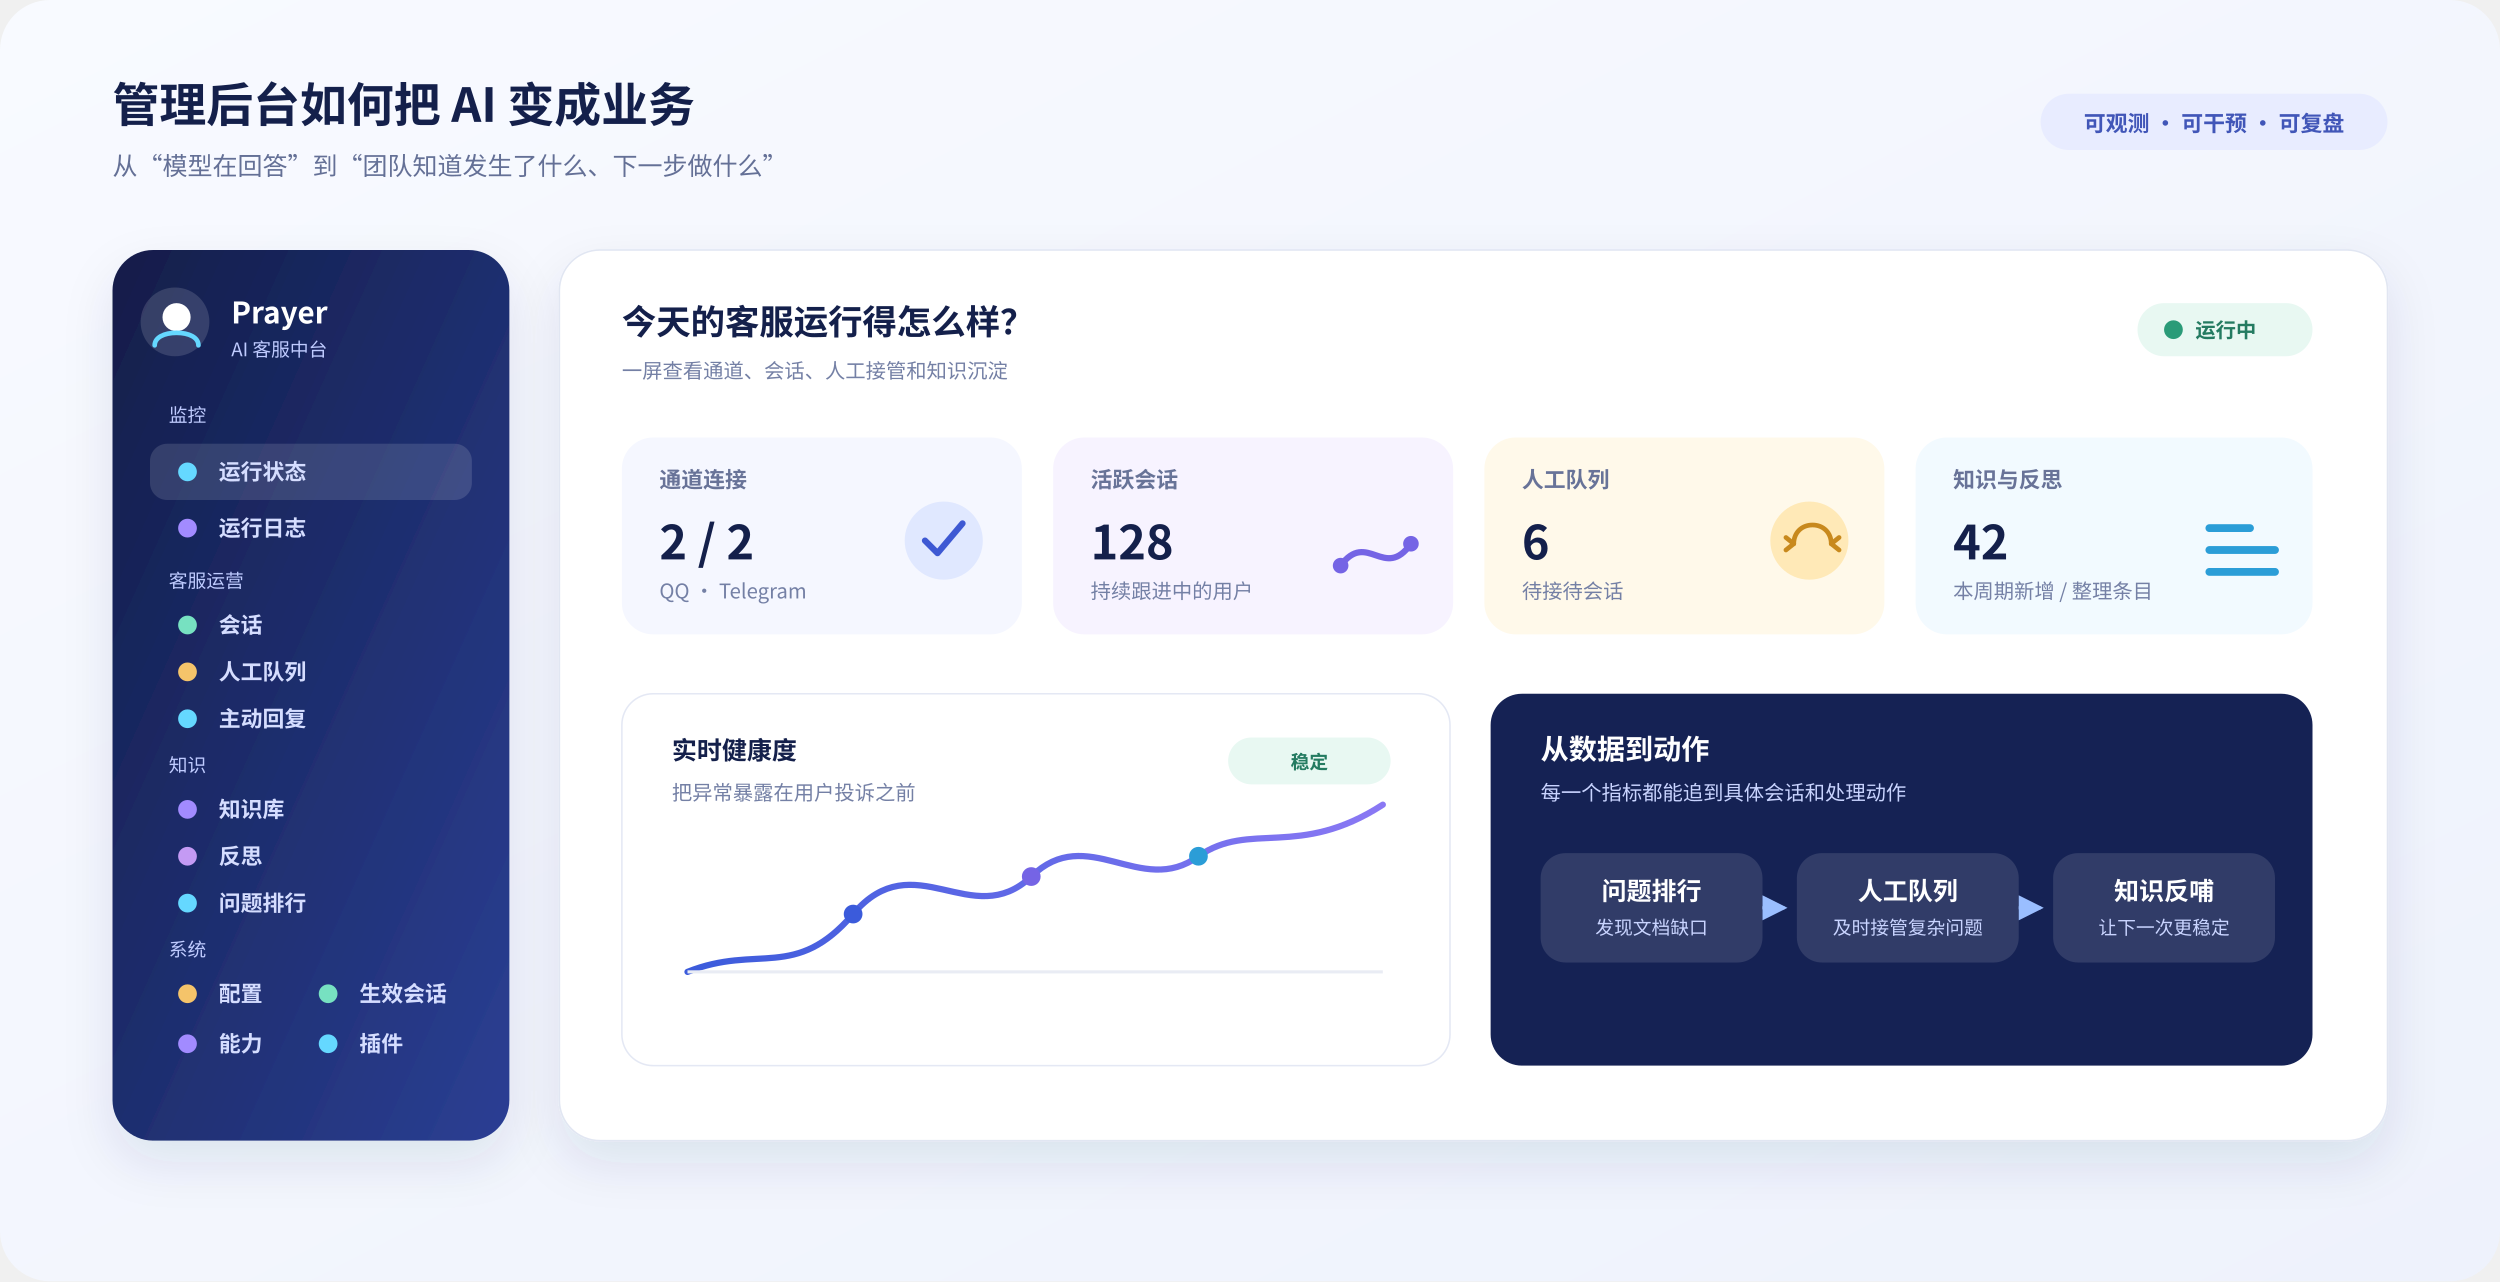
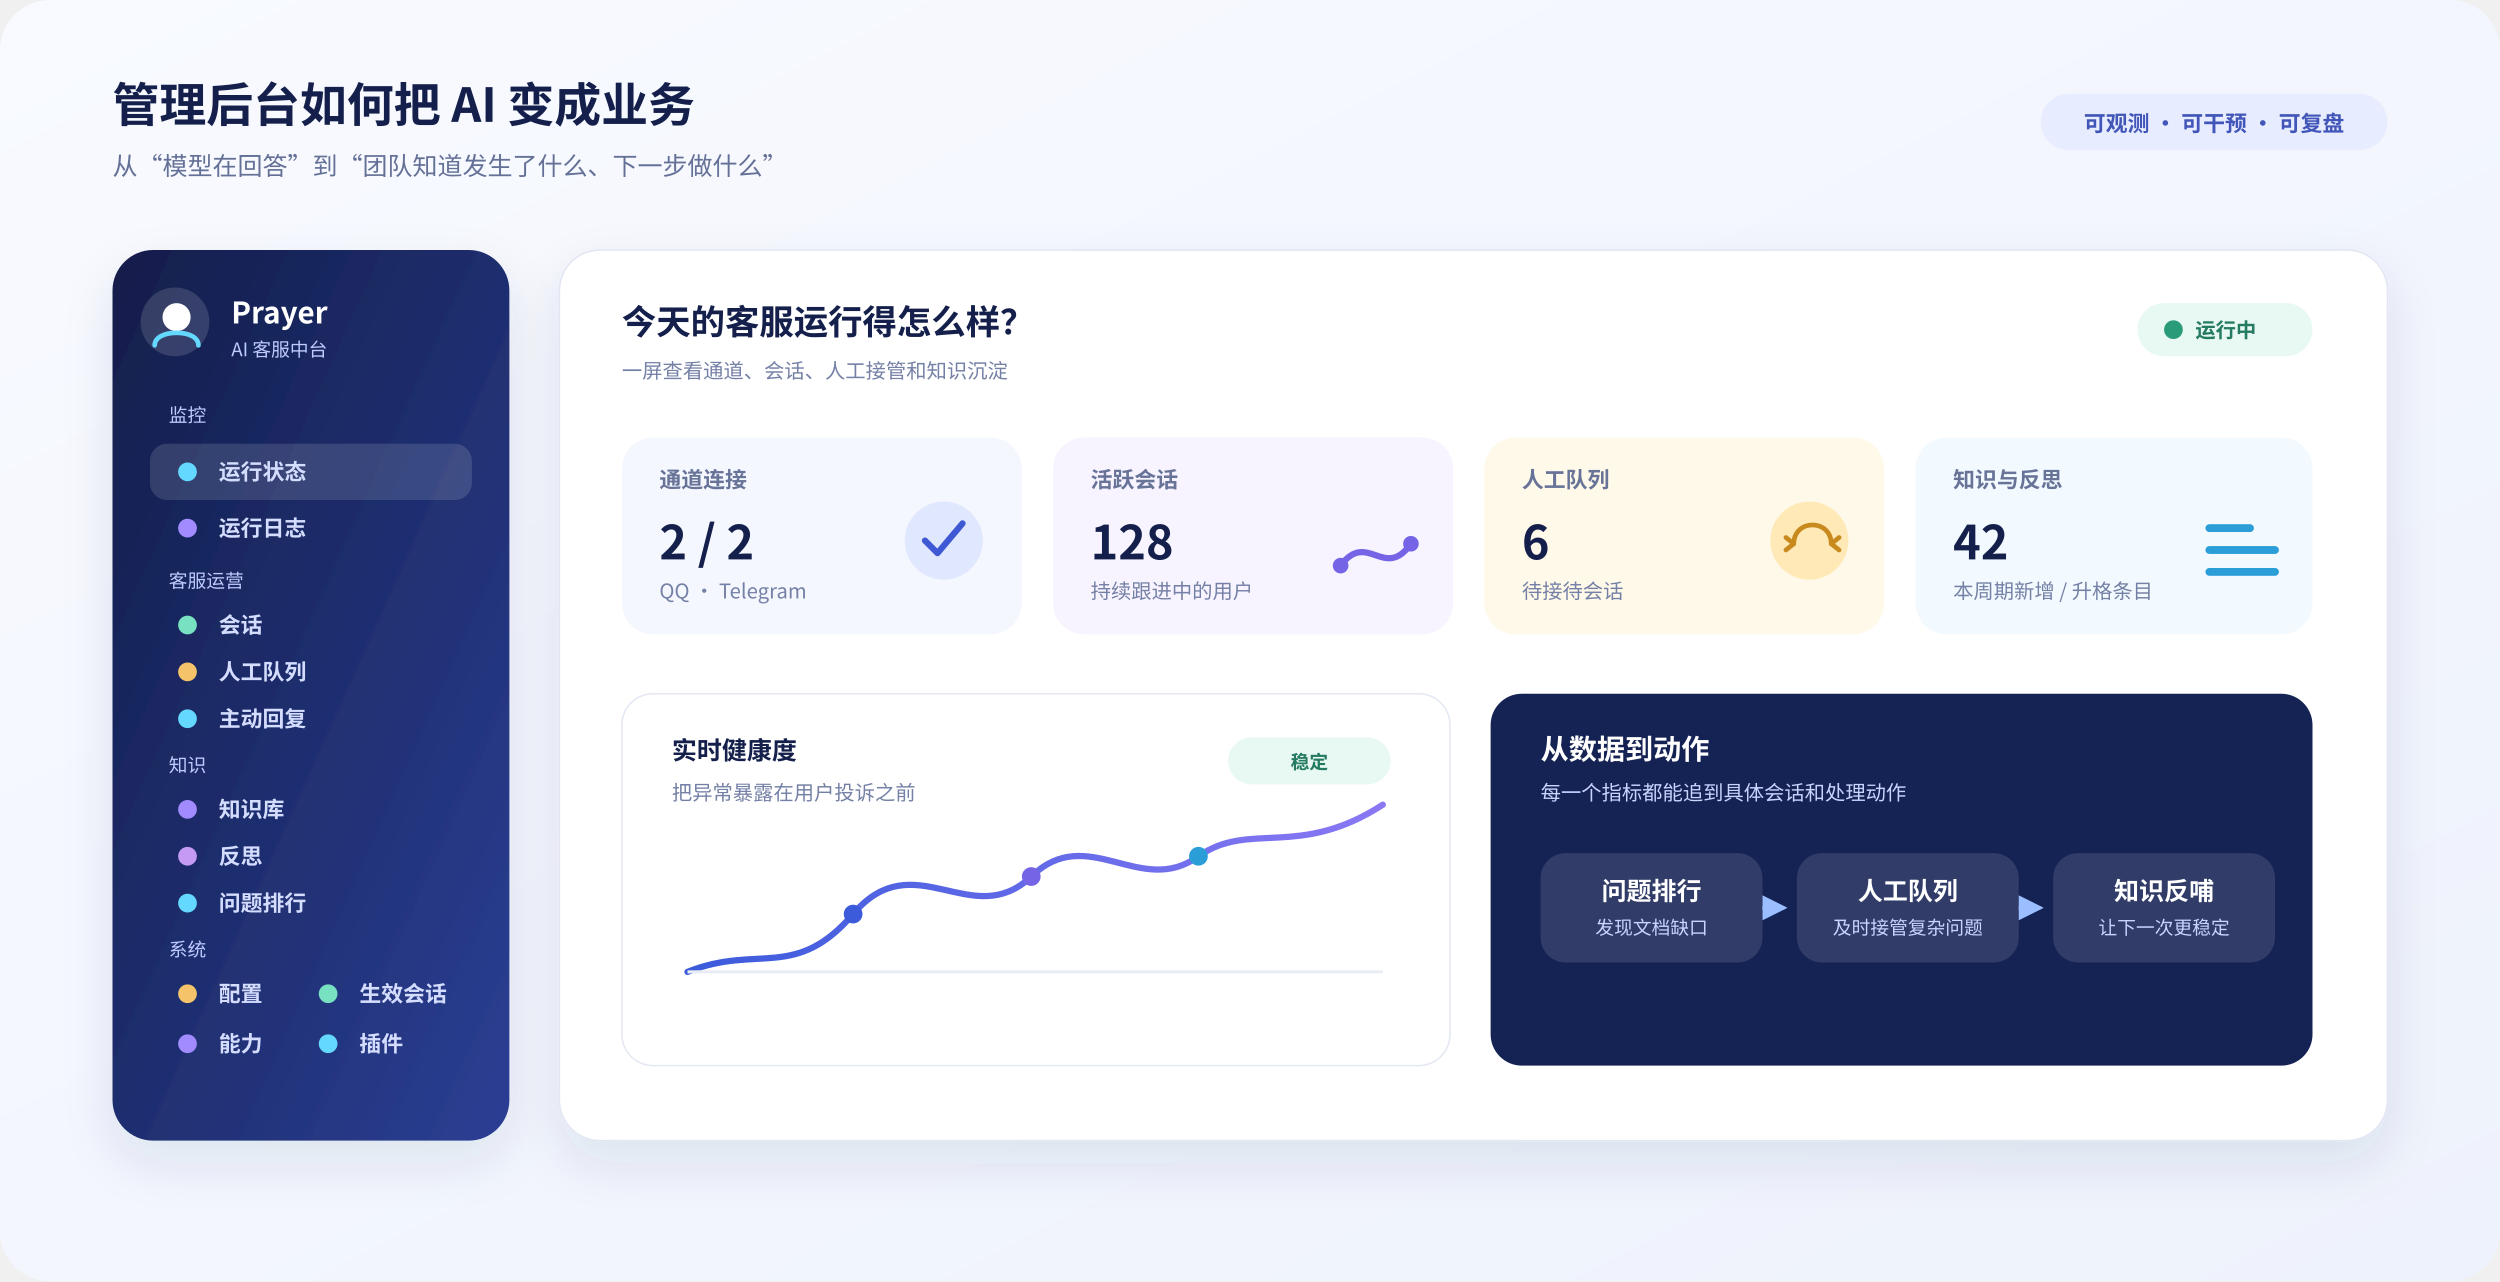
<svg xmlns="http://www.w3.org/2000/svg" viewBox="0 0 1600 820" role="img" aria-labelledby="title desc">
  <defs>
    <linearGradient id="bg" x1="0" y1="0" x2="1" y2="1">
      <stop offset="0" stop-color="#F8FAFF" />
      <stop offset="1" stop-color="#EEF2FC" />
    </linearGradient>
    <linearGradient id="nav" x1="0" y1="0" x2="1" y2="1">
      <stop offset="0" stop-color="#121D49" />
      <stop offset="1" stop-color="#2B3F94" />
    </linearGradient>
    <linearGradient id="active" x1="0" y1="0" x2="1" y2="0">
      <stop offset="0" stop-color="#3B5BDB" />
      <stop offset="1" stop-color="#8A78F4" />
    </linearGradient>
    <filter id="shadow" x="-20%" y="-20%" width="140%" height="150%">
      <feDropShadow dx="0" dy="14" stdDeviation="16" flood-color="#1C2C61" flood-opacity="0.10" />
    </filter>
    <marker id="action-arrow" markerWidth="10" markerHeight="10" refX="8" refY="5" orient="auto">
      <path d="M1 1L9 5L1 9Z" fill="#9ABEFF" />
    </marker>
    <style>
      .font {
        font-family: "PingFang SC", "Hiragino Sans GB", "Microsoft YaHei", "Noto Sans CJK SC", sans-serif;
      }
      .title {
        font-size: 30px;
        font-weight: 700;
        fill: #14204b;
      }
      .subtitle {
        font-size: 16px;
        fill: #647096;
      }
      .nav-title {
        font-size: 19px;
        font-weight: 700;
        fill: #ffffff;
      }
      .nav-copy {
        font-size: 12px;
        fill: #bfcbff;
      }
      .nav-item {
        font-size: 14px;
        font-weight: 600;
        fill: #d5ddff;
      }
      .main-label {
        font-size: 14px;
        font-weight: 700;
        fill: #687398;
      }
      .main-title {
        font-size: 22px;
        font-weight: 700;
        fill: #14204b;
      }
      .metric {
        font-size: 30px;
        font-weight: 700;
        fill: #14204b;
      }
      .copy {
        font-size: 13px;
        font-weight: 500;
        fill: #7480a5;
      }
      .card-title {
        font-size: 16px;
        font-weight: 700;
        fill: #14204b;
      }
      .small {
        font-size: 12px;
        font-weight: 500;
        fill: #7480a5;
      }
    </style>
  </defs>
  <rect width="1600" height="820" rx="32" fill="url(#bg)" />
  <text x="72" y="78" class="font title">管理后台如何把 AI 变成业务</text>
  <text x="72" y="112" class="font subtitle">从“模型在回答”到“团队知道发生了什么、下一步做什么”</text>
  <rect x="1306" y="60" width="222" height="36" rx="18" fill="#E8ECFF" />
  <text x="1417" y="84" text-anchor="middle" class="font" font-size="14" font-weight="700" fill="#4156B8">可观测 · 可干预 · 可复盘</text>
  <rect x="72" y="160" width="254" height="570" rx="26" fill="url(#nav)" filter="url(#shadow)" />
  <circle cx="112" cy="206" r="22" fill="#FFFFFF" fill-opacity="0.14" />
  <path d="M104 203C104 198 108 194 113 194C118 194 122 198 122 203C122 208 118 212 113 212C108 212 104 208 104 203Z" fill="#FFFFFF" />
  <path d="M99 221C99 216 105 213 113 213C121 213 127 216 127 221" fill="none" stroke="#65D8FF" stroke-width="3" stroke-linecap="round" />
  <text x="148" y="207" class="font nav-title">Prayer</text>
  <text x="148" y="228" class="font nav-copy">AI 客服中台</text>
  <text x="108" y="270" class="font nav-copy">监控</text>
  <rect x="96" y="284" width="206" height="36" rx="11" fill="#FFFFFF" fill-opacity="0.13" />
  <circle cx="120" cy="302" r="6" fill="#65D8FF" />
  <text x="140" y="307" class="font nav-item">运行状态</text>
  <circle cx="120" cy="338" r="6" fill="#A28BFF" />
  <text x="140" y="343" class="font nav-item">运行日志</text>
  <text x="108" y="376" class="font nav-copy">客服运营</text>
  <circle cx="120" cy="400" r="6" fill="#77E1C1" />
  <text x="140" y="405" class="font nav-item">会话</text>
  <circle cx="120" cy="430" r="6" fill="#F5C46A" />
  <text x="140" y="435" class="font nav-item">人工队列</text>
  <circle cx="120" cy="460" r="6" fill="#65D8FF" />
  <text x="140" y="465" class="font nav-item">主动回复</text>
  <text x="108" y="494" class="font nav-copy">知识</text>
  <circle cx="120" cy="518" r="6" fill="#A28BFF" />
  <text x="140" y="523" class="font nav-item">知识库</text>
  <circle cx="120" cy="548" r="6" fill="#C49AF4" />
  <text x="140" y="553" class="font nav-item">反思</text>
  <circle cx="120" cy="578" r="6" fill="#65D8FF" />
  <text x="140" y="583" class="font nav-item">问题排行</text>
  <text x="108" y="612" class="font nav-copy">系统</text>
  <circle cx="120" cy="636" r="6" fill="#F5C46A" />
  <text x="140" y="641" class="font nav-item">配置</text>
  <circle cx="210" cy="636" r="6" fill="#77E1C1" />
  <text x="230" y="641" class="font nav-item">生效会话</text>
  <circle cx="120" cy="668" r="6" fill="#A28BFF" />
  <text x="140" y="673" class="font nav-item">能力</text>
  <circle cx="210" cy="668" r="6" fill="#65D8FF" />
  <text x="230" y="673" class="font nav-item">插件</text>
  <rect x="358" y="160" width="1170" height="570" rx="26" fill="#FFFFFF" stroke="#E1E6F2" filter="url(#shadow)" />
  <text x="398" y="214" class="font main-title">今天的客服运行得怎么样？</text>
  <text x="398" y="242" class="font copy">一屏查看通道、会话、人工接管和知识沉淀</text>
  <rect x="1368" y="194" width="112" height="34" rx="17" fill="#E8F8F2" />
  <circle cx="1391" cy="211" r="6" fill="#2A9B78" />
  <text x="1405" y="216" class="font" font-size="13" font-weight="700" fill="#247B61">运行中</text>
  <g transform="translate(398 280)">
    <rect width="256" height="126" rx="20" fill="#F5F7FF" />
    <text x="24" y="32" class="font main-label">通道连接</text>
    <text x="24" y="78" class="font metric">2 / 2</text>
    <text x="24" y="103" class="font copy">QQ · Telegram</text>
    <circle cx="206" cy="66" r="25" fill="#E0E8FF" />
    <path d="M194 66L202 74L218 55" fill="none" stroke="#3E59D3" stroke-width="4" stroke-linecap="round" stroke-linejoin="round" />
  </g>
  <g transform="translate(674 280)">
    <rect width="256" height="126" rx="20" fill="#F7F3FF" />
    <text x="24" y="32" class="font main-label">活跃会话</text>
    <text x="24" y="78" class="font metric">128</text>
    <text x="24" y="103" class="font copy">持续跟进中的用户</text>
    <path d="M184 82C201 59 212 92 229 68" fill="none" stroke="#7564E5" stroke-width="4" stroke-linecap="round" />
    <circle cx="184" cy="82" r="5" fill="#7564E5" />
    <circle cx="229" cy="68" r="5" fill="#7564E5" />
  </g>
  <g transform="translate(950 280)">
    <rect width="256" height="126" rx="20" fill="#FFF9EA" />
    <text x="24" y="32" class="font main-label">人工队列</text>
    <text x="24" y="78" class="font metric">6</text>
    <text x="24" y="103" class="font copy">待接待会话</text>
    <circle cx="208" cy="66" r="25" fill="#FFE9B7" />
    <path d="M198 68C198 61 203 56 210 56C217 56 222 61 222 68" fill="none" stroke="#C8891D" stroke-width="3" stroke-linecap="round" />
    <path d="M198 68L193 64M198 68L193 72M222 68L227 64M222 68L227 72" stroke="#C8891D" stroke-width="3" stroke-linecap="round" />
  </g>
  <g transform="translate(1226 280)">
    <rect width="254" height="126" rx="20" fill="#F2FAFF" />
    <text x="24" y="32" class="font main-label">知识与反思</text>
    <text x="24" y="78" class="font metric">42</text>
-     <text x="24" y="103" class="font copy">本周期新增 / 整理条目</text>
+     <text x="24" y="103" class="font copy">本周期新增 / 升格条目</text>
    <path d="M188 86H230M188 72H230M188 58H214" stroke="#2B9DD7" stroke-width="5" stroke-linecap="round" />
  </g>
  <rect x="398" y="444" width="530" height="238" rx="20" fill="#FFFFFF" stroke="#E4E8F4" />
  <text x="430" y="486" class="font card-title">实时健康度</text>
  <text x="430" y="512" class="font copy">把异常暴露在用户投诉之前</text>
  <path d="M440 622C485 604 509 628 546 585C585 539 622 597 660 561C696 526 730 575 767 548C800 525 831 550 885 515" fill="none" stroke="url(#active)" stroke-width="4" stroke-linecap="round" />
  <path d="M440 622H885" stroke="#E9ECF4" stroke-width="2" />
  <circle cx="546" cy="585" r="6" fill="#3B5BDB" />
  <circle cx="660" cy="561" r="6" fill="#7564E5" />
  <circle cx="767" cy="548" r="6" fill="#2B9DD7" />
  <rect x="786" y="472" width="104" height="30" rx="15" fill="#E8F8F2" />
  <text x="838" y="492" text-anchor="middle" class="font" font-size="12" font-weight="700" fill="#247B61">稳定</text>
  <rect x="954" y="444" width="526" height="238" rx="20" fill="#152254" />
  <text x="986" y="486" class="font" font-size="18" font-weight="700" fill="#FFFFFF">从数据到动作</text>
  <text x="986" y="512" class="font" font-size="13" fill="#C9D4FF">每一个指标都能追到具体会话和处理动作</text>
  <g transform="translate(986 546)">
    <rect width="142" height="70" rx="16" fill="#FFFFFF" fill-opacity="0.12" />
    <text x="71" y="30" text-anchor="middle" class="font" font-size="16" font-weight="700" fill="#FFFFFF">问题排行</text>
    <text x="71" y="52" text-anchor="middle" class="font" font-size="12" fill="#C9D4FF">发现文档缺口</text>
  </g>
  <path d="M1128 581H1142" fill="none" stroke="#9ABEFF" stroke-width="2" marker-end="url(#action-arrow)" />
  <g transform="translate(1150 546)">
    <rect width="142" height="70" rx="16" fill="#FFFFFF" fill-opacity="0.12" />
    <text x="71" y="30" text-anchor="middle" class="font" font-size="16" font-weight="700" fill="#FFFFFF">人工队列</text>
    <text x="71" y="52" text-anchor="middle" class="font" font-size="12" fill="#C9D4FF">及时接管复杂问题</text>
  </g>
  <path d="M1292 581H1306" fill="none" stroke="#9ABEFF" stroke-width="2" marker-end="url(#action-arrow)" />
  <g transform="translate(1314 546)">
    <rect width="142" height="70" rx="16" fill="#FFFFFF" fill-opacity="0.12" />
    <text x="71" y="30" text-anchor="middle" class="font" font-size="16" font-weight="700" fill="#FFFFFF">知识反哺</text>
    <text x="71" y="52" text-anchor="middle" class="font" font-size="12" fill="#C9D4FF">让下一次更稳定</text>
  </g>
</svg>
